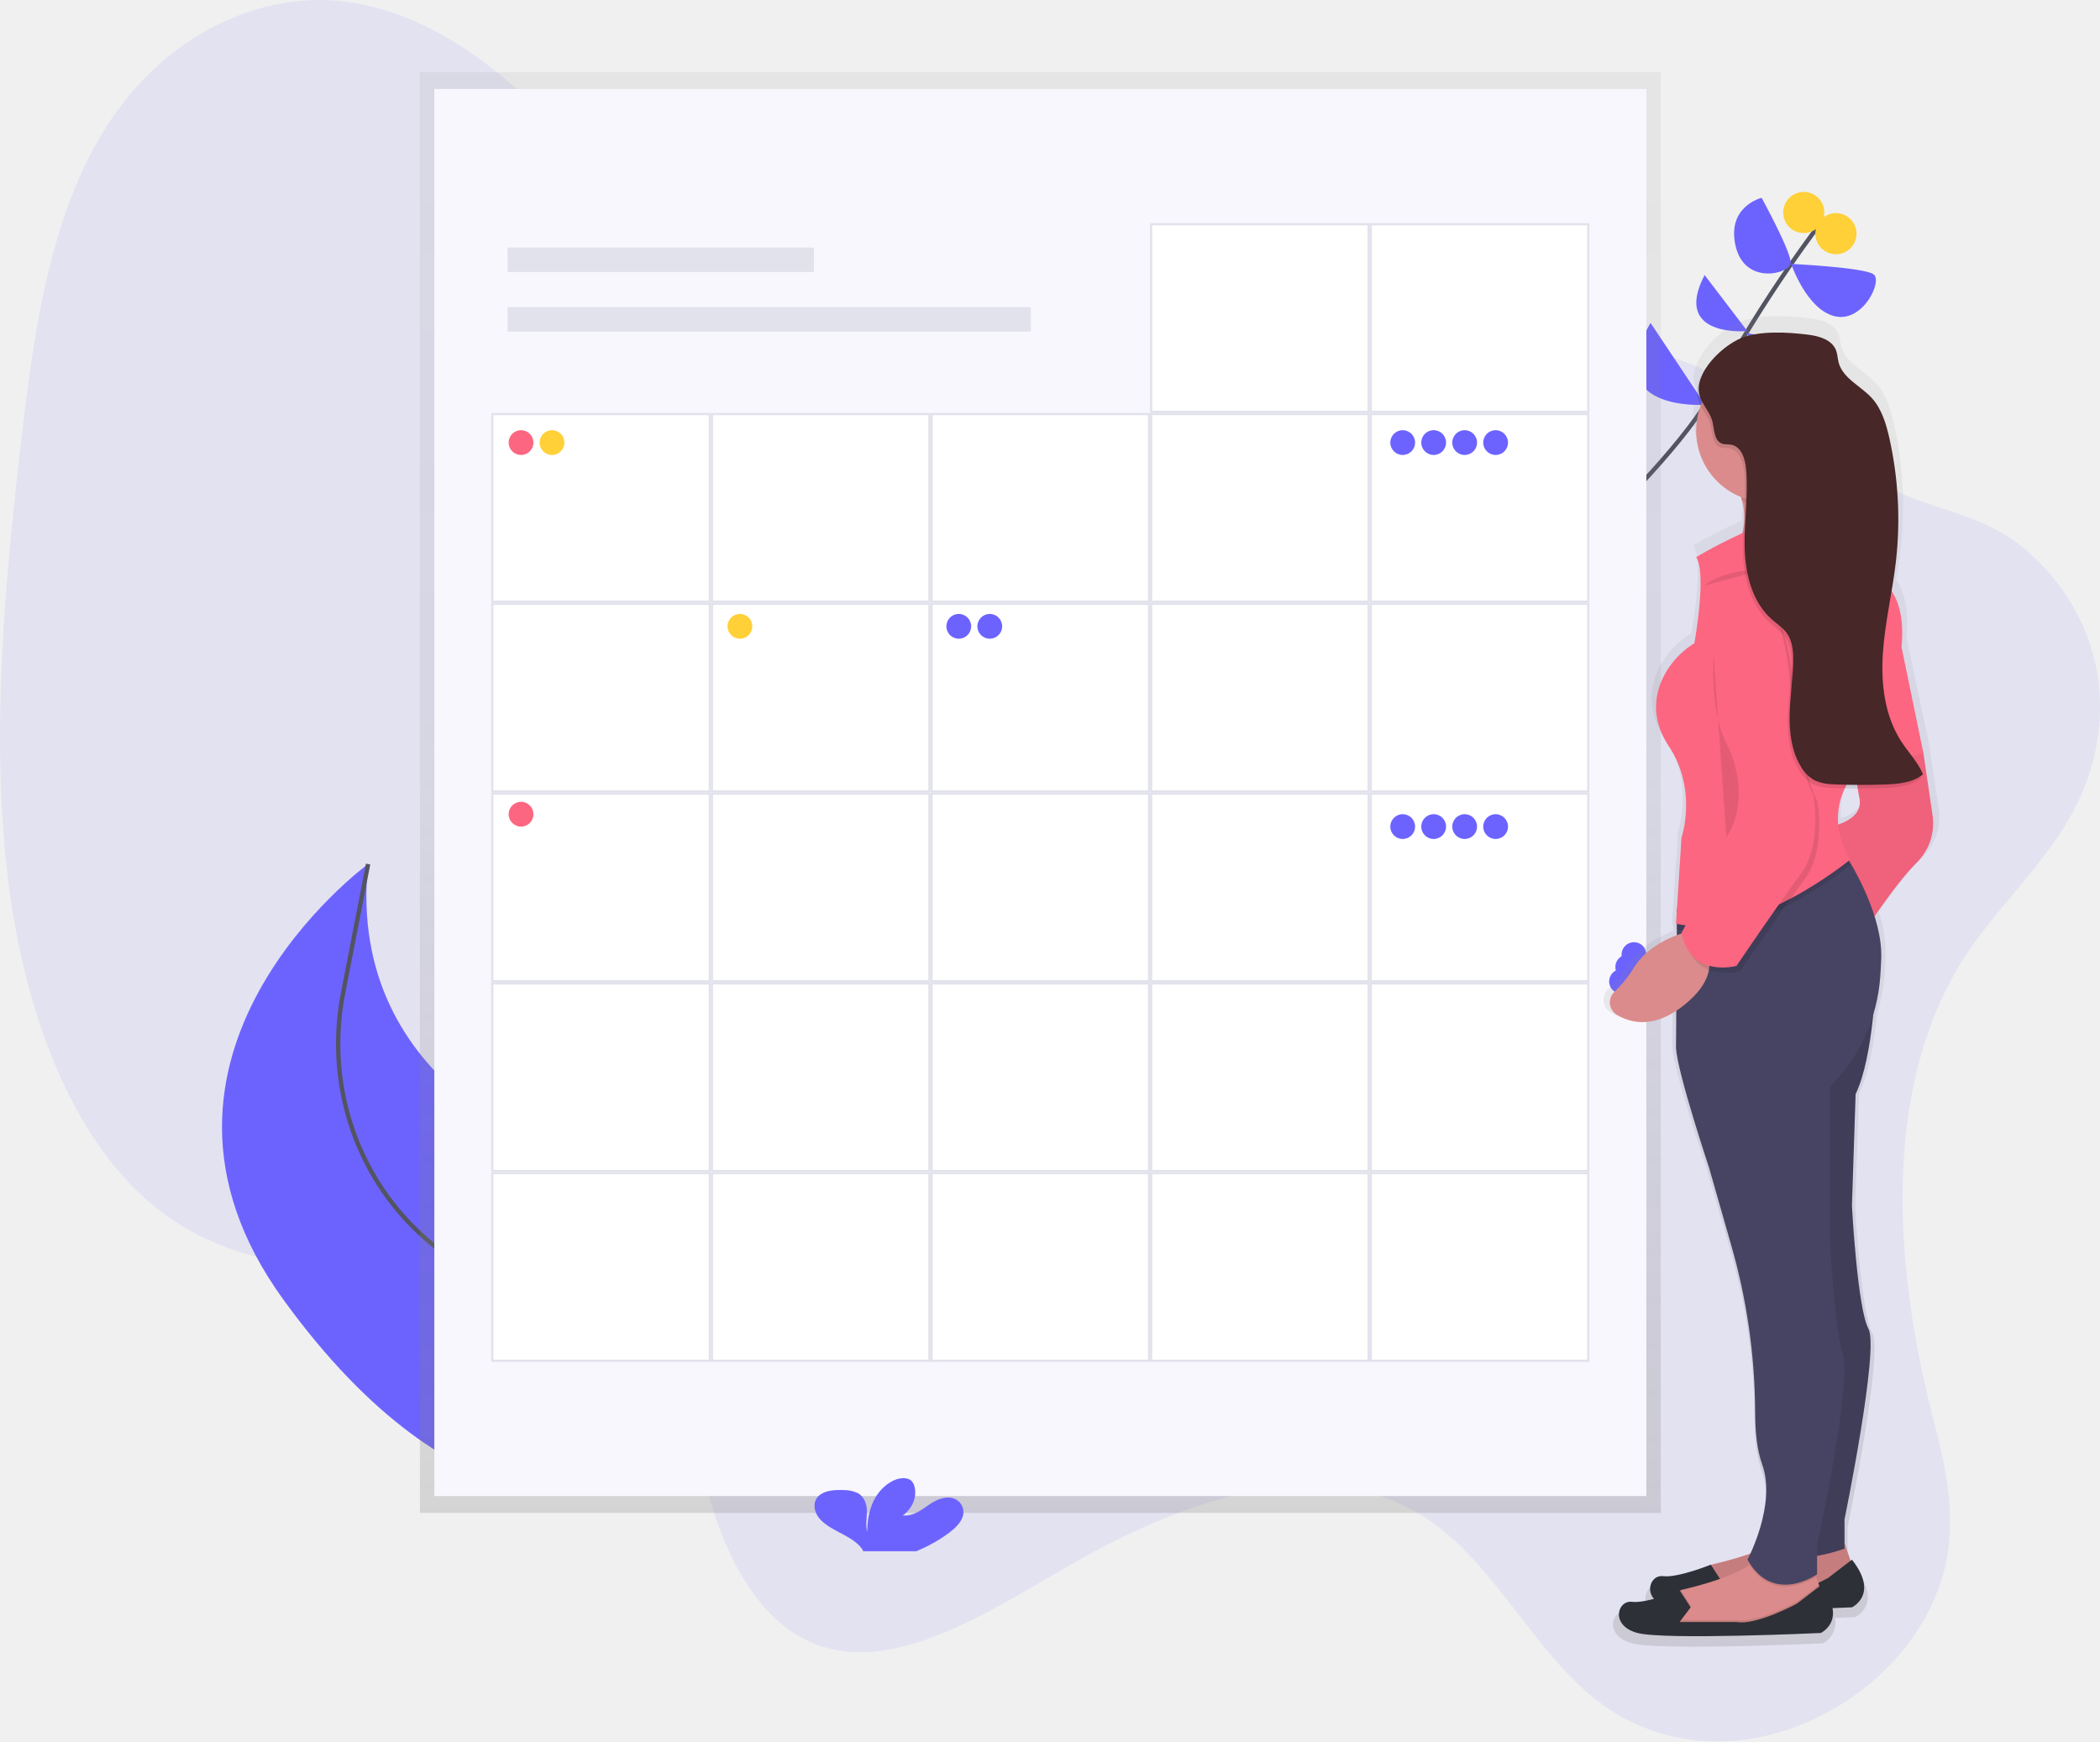
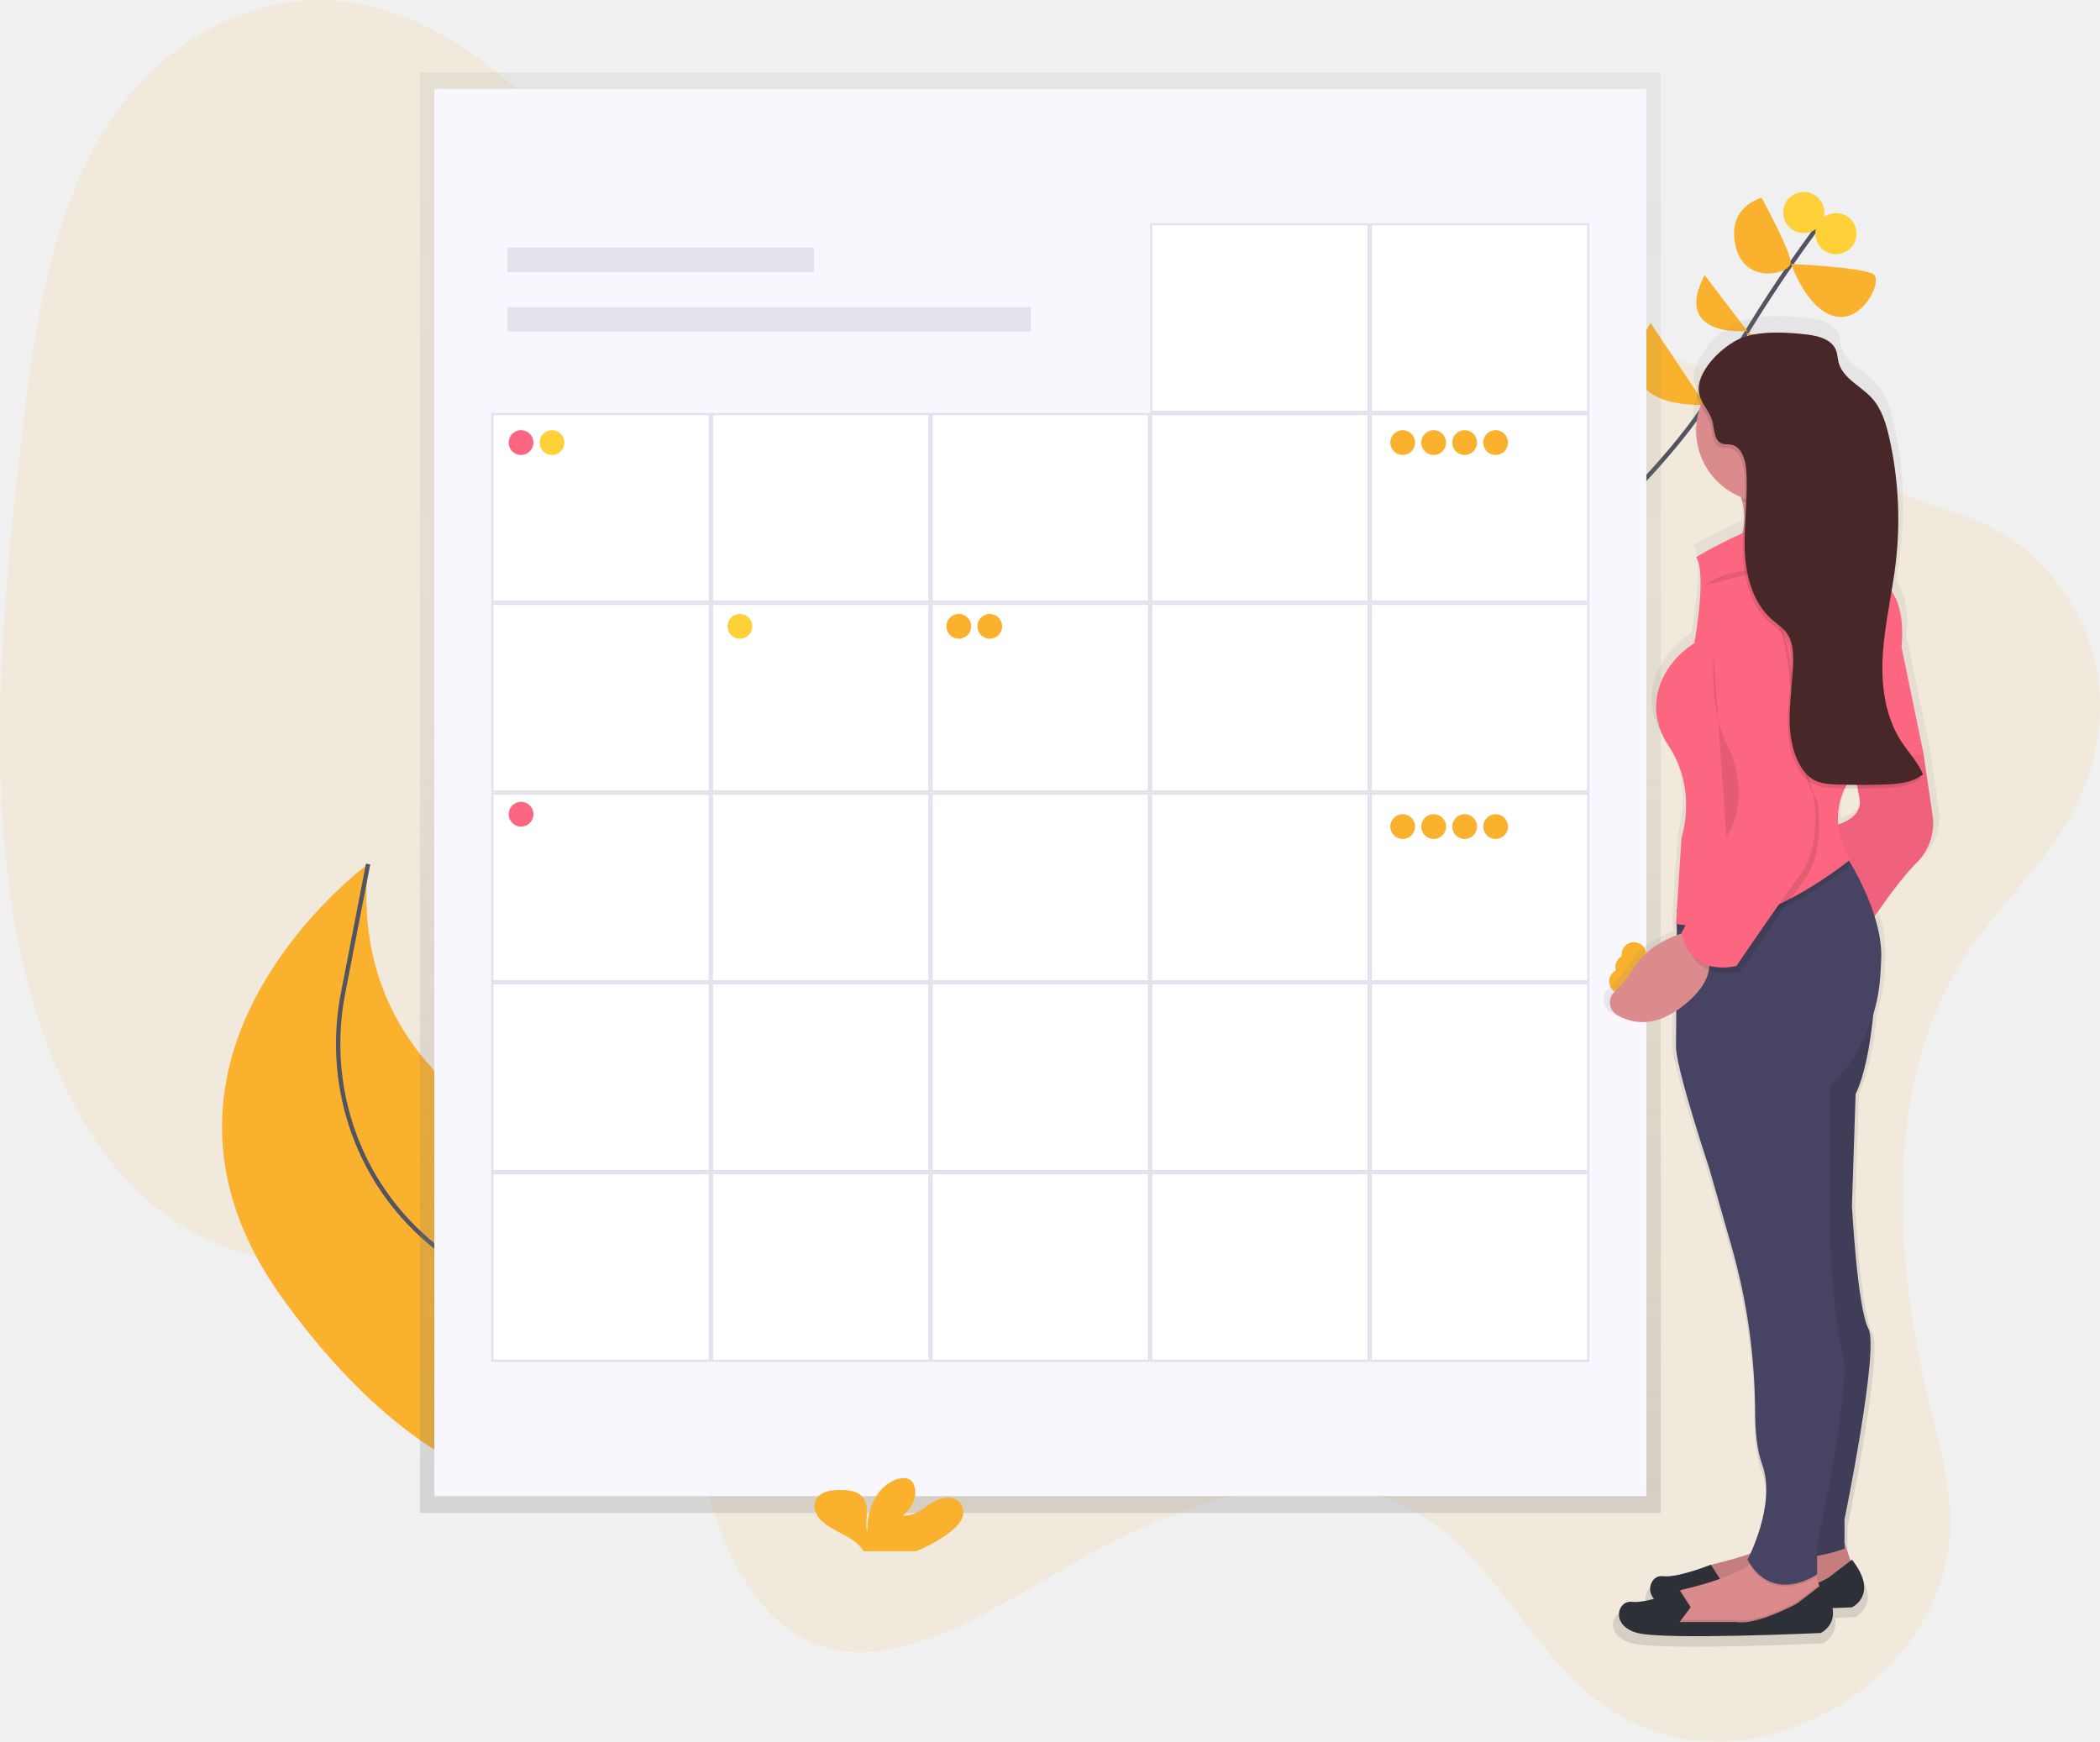
- <svg xmlns="http://www.w3.org/2000/svg" xmlns:xlink="http://www.w3.org/1999/xlink" id="53917d2c-59b7-443c-9dc6-ca37ebed1a74" data-name="Layer 1" width="965.64" height="800.81" viewBox="0 0 965.64 800.81">
+ <svg xmlns="http://www.w3.org/2000/svg" xmlns:xlink="http://www.w3.org/1999/xlink" data-name="Layer 1" width="965.64" height="800.81">
  <defs>
-     <linearGradient id="5075b4d4-ce6f-410a-b63e-15cf2dd063e7" x1="478.38" y1="695.72" x2="478.38" y2="33.2" gradientUnits="userSpaceOnUse">
-       <stop offset="0" stop-color="gray" stop-opacity="0.25" />
-       <stop offset="0.54" stop-color="gray" stop-opacity="0.12" />
-       <stop offset="1" stop-color="gray" stop-opacity="0.1" />
+     <linearGradient id="a" x1="478.38" y1="695.72" x2="478.38" y2="33.2" gradientUnits="userSpaceOnUse">
+       <stop offset="0" stop-color="gray" stop-opacity=".25" />
+       <stop offset=".54" stop-color="gray" stop-opacity=".12" />
+       <stop offset="1" stop-color="gray" stop-opacity=".1" />
    </linearGradient>
-     <linearGradient id="dee71953-6e04-4c93-a054-139b0acb5af5" x1="1834.21" y1="806.87" x2="1834.21" y2="194.98" gradientTransform="matrix(-1, 0, 0, 1, 2766, 0)" xlink:href="#5075b4d4-ce6f-410a-b63e-15cf2dd063e7" />
+     <linearGradient id="b" x1="1834.21" y1="806.87" x2="1834.21" y2="194.98" gradientTransform="matrix(-1 0 0 1 2766 0)" xlink:href="#a" />
  </defs>
-   <path d="M1019.06,492.09c-37.09,60-30.14,141.74-13.85,206.19,5.45,21.58,11.73,44.36,7.07,68.51-5.7,29.53-26.48,52.72-47.51,66-38.34,24.15-82.12,23.48-114-1.77-27.53-21.81-45.66-59.85-73.77-80.49-47-34.55-111.54-13.61-167.58,18.68C569.79,792,526.17,821,489.54,804.58c-25.77-11.53-41.84-44.06-49.34-79.46-3.62-17.09-5.81-35.76-14.11-48.78-4.94-7.74-11.73-12.92-18.77-17.17-64.25-38.74-151.18-6.35-213.14-50.22-41.85-29.62-65.64-90.8-73.46-156.22s-1.39-135.42,6.66-204.34c5.73-49,13.48-101.42,39.2-141.27,27.21-42.15,70.1-61,107.38-57s69.65,27.62,97.55,56.49c34.87,36.08,66.32,82.16,111.45,93.8,30.74,7.93,64.31-1.25,97-6.44,54.58-8.68,108.4-6.19,161.84-2.93,51.16,3.12,102.63,7,150.3,25,33.73,12.75,59.62,39.29,91.1,56.55,20.52,11.25,43.67,12.68,62.79,27.68,23.55,18.48,43.93,52.59,34.5,95.71C1071.5,437,1038.74,460.25,1019.06,492.09Z" transform="translate(-117.18 -49.59)" fill="#6c63ff" opacity="0.1" />
-   <path d="M781.67,356.47s101-84.63,123.46-127.3,51.05-79.44,51.05-79.44" transform="translate(-117.18 -49.59)" fill="none" stroke="#535461" stroke-miterlimit="10" stroke-width="2" />
-   <path d="M942.9,245.12l-43.69-9.85S909.52,281.35,942.9,245.12Z" transform="translate(-117.18 -49.59)" fill="#6c63ff" />
-   <path d="M876.14,198.08l25.14,37.65S852.13,239.28,876.14,198.08Z" transform="translate(-117.18 -49.59)" fill="#6c63ff" />
-   <path d="M960.09,209.73l-39.93-7S945.24,240.88,960.09,209.73Z" transform="translate(-117.18 -49.59)" fill="#6c63ff" />
-   <path d="M901,176.08l19.67,25.76S885.85,205.14,901,176.08Z" transform="translate(-117.18 -49.59)" fill="#6c63ff" />
-   <path d="M940.81,170.95s34,1.62,38,4.87-5.07,22.3-18,19.19S940.81,170.95,940.81,170.95Z" transform="translate(-117.18 -49.59)" fill="#6c63ff" />
-   <path d="M927.22,140.56s13.89,25.31,13.37,30.13-21.17,10.23-25.34-8S927.22,140.56,927.22,140.56Z" transform="translate(-117.18 -49.59)" fill="#6c63ff" />
-   <circle cx="963.75" cy="154.12" r="9.49" transform="matrix(0.3, -0.95, 0.95, 0.3, 408.68, 976.78)" fill="#ffd037" />
-   <circle cx="948.9" cy="144.43" r="9.49" transform="matrix(0.3, -0.95, 0.95, 0.3, 407.54, 955.85)" fill="#ffd037" />
-   <path d="M466.64,688.22S482.85,640,380.09,581.87c0,0-104.34-30.43-93.67-134.93,0,0-120.28,88.12-38.89,200.37s151.64,87.75,151.64,87.75Z" transform="translate(-117.18 -49.59)" fill="#6c63ff" />
-   <path d="M435.31,710s-50.14-54.19-98.2-75.14A95.71,95.71,0,0,1,311,617.47c-30.64-28-44-70.25-36.1-111l11.55-59.53" transform="translate(-117.18 -49.59)" fill="none" stroke="#535461" stroke-miterlimit="10" stroke-width="2" />
-   <rect x="193.07" y="33.2" width="570.61" height="662.53" fill="url(#5075b4d4-ce6f-410a-b63e-15cf2dd063e7)" />
-   <rect x="199.72" y="40.91" width="557.32" height="647.09" fill="#f7f7fd" />
-   <rect x="233.38" y="113.85" width="140.89" height="11.22" fill="#e2e2ec" />
-   <rect x="233.38" y="141.28" width="240.63" height="11.22" fill="#e2e2ec" />
-   <rect x="630.36" y="103.13" width="99.99" height="86.28" fill="#fff" />
-   <path d="M847,153.22V238.5H748V153.22h99m1-1H747V239.5H848V152.22Z" transform="translate(-117.18 -49.59)" fill="#e2e2ec" />
-   <rect x="529.37" y="103.13" width="99.99" height="86.28" fill="#fff" />
-   <path d="M746,153.22V238.5h-99V153.22h99m1-1h-101V239.5H747V152.22Z" transform="translate(-117.18 -49.59)" fill="#e2e2ec" />
-   <rect x="630.36" y="190.41" width="99.99" height="86.28" fill="#fff" />
-   <path d="M847,240.5v85.28H748V240.5h99m1-1H747v87.28H848V239.5Z" transform="translate(-117.18 -49.59)" fill="#e2e2ec" />
-   <rect x="529.37" y="190.41" width="99.99" height="86.28" fill="#fff" />
-   <path d="M746,240.5v85.28h-99V240.5h99m1-1h-101v87.28H747V239.5Z" transform="translate(-117.18 -49.59)" fill="#e2e2ec" />
-   <rect x="428.38" y="190.41" width="99.99" height="86.28" fill="#fff" />
-   <path d="M645.05,240.5v85.28h-99V240.5h99m1-1h-101v87.28h101V239.5Z" transform="translate(-117.18 -49.59)" fill="#e2e2ec" />
-   <rect x="327.39" y="190.41" width="99.99" height="86.28" fill="#fff" />
-   <path d="M544.06,240.5v85.28h-99V240.5h99m1-1h-101v87.28h101V239.5Z" transform="translate(-117.18 -49.59)" fill="#e2e2ec" />
-   <rect x="226.4" y="190.41" width="99.99" height="86.28" fill="#fff" />
-   <path d="M443.07,240.5v85.28h-99V240.5h99m1-1h-101v87.28h101V239.5Z" transform="translate(-117.18 -49.59)" fill="#e2e2ec" />
-   <rect x="630.36" y="277.68" width="99.99" height="86.28" fill="#fff" />
-   <path d="M847,327.78v85.28H748V327.78h99m1-1H747v87.28H848V326.78Z" transform="translate(-117.18 -49.59)" fill="#e2e2ec" />
-   <rect x="529.37" y="277.68" width="99.99" height="86.28" fill="#fff" />
-   <path d="M746,327.78v85.28h-99V327.78h99m1-1h-101v87.28H747V326.78Z" transform="translate(-117.18 -49.59)" fill="#e2e2ec" />
-   <rect x="428.38" y="277.68" width="99.99" height="86.28" fill="#fff" />
-   <path d="M645.05,327.78v85.28h-99V327.78h99m1-1h-101v87.28h101V326.78Z" transform="translate(-117.18 -49.59)" fill="#e2e2ec" />
-   <rect x="327.39" y="277.68" width="99.99" height="86.28" fill="#fff" />
-   <path d="M544.06,327.78v85.28h-99V327.78h99m1-1h-101v87.28h101V326.78Z" transform="translate(-117.18 -49.59)" fill="#e2e2ec" />
-   <rect x="226.4" y="277.68" width="99.99" height="86.28" fill="#fff" />
-   <path d="M443.07,327.78v85.28h-99V327.78h99m1-1h-101v87.28h101V326.78Z" transform="translate(-117.18 -49.59)" fill="#e2e2ec" />
-   <rect x="630.36" y="364.96" width="99.99" height="86.28" fill="#fff" />
-   <path d="M847,415.05v85.28H748V415.05h99m1-1H747v87.28H848V414.05Z" transform="translate(-117.18 -49.59)" fill="#e2e2ec" />
-   <rect x="529.37" y="364.96" width="99.99" height="86.28" fill="#fff" />
-   <path d="M746,415.05v85.28h-99V415.05h99m1-1h-101v87.28H747V414.05Z" transform="translate(-117.18 -49.59)" fill="#e2e2ec" />
-   <rect x="428.38" y="364.96" width="99.99" height="86.28" fill="#fff" />
-   <path d="M645.05,415.05v85.28h-99V415.05h99m1-1h-101v87.28h101V414.05Z" transform="translate(-117.18 -49.59)" fill="#e2e2ec" />
-   <rect x="327.39" y="364.96" width="99.99" height="86.28" fill="#fff" />
-   <path d="M544.06,415.05v85.28h-99V415.05h99m1-1h-101v87.28h101V414.05Z" transform="translate(-117.18 -49.59)" fill="#e2e2ec" />
-   <rect x="226.4" y="364.96" width="99.99" height="86.28" fill="#fff" />
-   <path d="M443.07,415.05v85.28h-99V415.05h99m1-1h-101v87.28h101V414.05Z" transform="translate(-117.18 -49.59)" fill="#e2e2ec" />
-   <rect x="630.36" y="452.23" width="99.99" height="86.28" fill="#fff" />
-   <path d="M847,502.33V587.6H748V502.33h99m1-1H747V588.6H848V501.33Z" transform="translate(-117.18 -49.59)" fill="#e2e2ec" />
-   <rect x="529.37" y="452.23" width="99.99" height="86.28" fill="#fff" />
-   <path d="M746,502.33V587.6h-99V502.33h99m1-1h-101V588.6H747V501.33Z" transform="translate(-117.18 -49.59)" fill="#e2e2ec" />
-   <rect x="428.38" y="452.23" width="99.99" height="86.28" fill="#fff" />
-   <path d="M645.05,502.33V587.6h-99V502.33h99m1-1h-101V588.6h101V501.33Z" transform="translate(-117.18 -49.59)" fill="#e2e2ec" />
-   <rect x="327.39" y="452.23" width="99.99" height="86.28" fill="#fff" />
-   <path d="M544.06,502.33V587.6h-99V502.33h99m1-1h-101V588.6h101V501.33Z" transform="translate(-117.18 -49.59)" fill="#e2e2ec" />
-   <rect x="226.4" y="452.23" width="99.99" height="86.28" fill="#fff" />
-   <path d="M443.07,502.33V587.6h-99V502.33h99m1-1h-101V588.6h101V501.33Z" transform="translate(-117.18 -49.59)" fill="#e2e2ec" />
-   <rect x="630.36" y="539.51" width="99.99" height="86.28" fill="#fff" />
-   <path d="M847,589.6v85.28H748V589.6h99m1-1H747v87.28H848V588.6Z" transform="translate(-117.18 -49.59)" fill="#e2e2ec" />
-   <rect x="529.37" y="539.51" width="99.99" height="86.28" fill="#fff" />
-   <path d="M746,589.6v85.28h-99V589.6h99m1-1h-101v87.28H747V588.6Z" transform="translate(-117.18 -49.59)" fill="#e2e2ec" />
-   <rect x="428.38" y="539.51" width="99.99" height="86.28" fill="#fff" />
-   <path d="M645.05,589.6v85.28h-99V589.6h99m1-1h-101v87.28h101V588.6Z" transform="translate(-117.18 -49.59)" fill="#e2e2ec" />
-   <rect x="327.39" y="539.51" width="99.99" height="86.28" fill="#fff" />
-   <path d="M544.06,589.6v85.28h-99V589.6h99m1-1h-101v87.28h101V588.6Z" transform="translate(-117.18 -49.59)" fill="#e2e2ec" />
-   <rect x="226.4" y="539.51" width="99.99" height="86.28" fill="#fff" />
-   <path d="M443.07,589.6v85.28h-99V589.6h99m1-1h-101v87.28h101V588.6Z" transform="translate(-117.18 -49.59)" fill="#e2e2ec" />
-   <path d="M553.6,754.48c2.86-2.17,5.55-4.73,6.38-7.85a6.64,6.64,0,0,0-4.46-8c-4.09-1.28-8.46,1-11.78,3.37s-7.11,5-11.45,4.51c4.49-3.25,6.63-8.52,5.39-13.31a5.16,5.16,0,0,0-1.5-2.7c-2.27-2-6.39-1.13-9.11.43-8.65,5-11.06,14.55-11.11,23.18-.87-3.11-.14-6.35-.16-9.55s-1.09-6.73-4.39-8.45a15.71,15.71,0,0,0-6.7-1.29c-3.89-.12-8.22.2-10.87,2.52-3.3,2.88-2.44,7.72.43,10.89s7.24,5.16,11.25,7.35c3.06,1.67,6.16,3.62,8,6.26a5.68,5.68,0,0,1,.6,1.12h24.37A70.07,70.07,0,0,0,553.6,754.48Z" transform="translate(-117.18 -49.59)" fill="#6c63ff" />
+   <path d="M901.88 442.5c-37.09 60-30.14 141.74-13.85 206.19 5.45 21.58 11.73 44.36 7.07 68.51-5.7 29.53-26.48 52.72-47.51 66-38.34 24.15-82.12 23.48-114-1.77-27.53-21.81-45.66-59.85-73.77-80.49-47-34.55-111.54-13.61-167.58 18.68-39.63 22.79-83.25 51.79-119.88 35.37-25.77-11.53-41.84-44.06-49.34-79.46-3.62-17.09-5.81-35.76-14.11-48.78-4.94-7.74-11.73-12.92-18.77-17.17-64.25-38.74-151.18-6.35-213.14-50.22-41.85-29.62-65.64-90.8-73.46-156.22S2.15 267.72 10.2 198.8c5.73-49 13.48-101.42 39.2-141.27 27.21-42.15 70.1-61 107.38-57s69.65 27.62 97.55 56.49c34.87 36.08 66.32 82.16 111.45 93.8 30.74 7.93 64.31-1.25 97-6.44 54.58-8.68 108.4-6.19 161.84-2.93 51.16 3.12 102.63 7 150.3 25 33.73 12.75 59.62 39.29 91.1 56.55 20.52 11.25 43.67 12.68 62.79 27.68 23.55 18.48 43.93 52.59 34.5 95.71-8.99 41.02-41.75 64.27-61.43 96.11z" fill="#fab12d" opacity=".1" />
+   <path d="M664.49 306.88s101-84.63 123.46-127.3S839 100.14 839 100.14" fill="none" stroke="#535461" stroke-miterlimit="10" stroke-width="2" />
+   <path d="M825.72 195.53l-43.69-9.85s10.31 46.08 43.69 9.85z" fill="#fab12d" />
+   <path d="M758.96 148.49l25.14 37.65s-49.15 3.55-25.14-37.65zM842.91 160.14l-39.93-7s25.08 38.15 39.93 7zM783.82 126.49l19.67 25.76s-34.82 3.3-19.67-25.76zM823.63 121.36s34 1.62 38 4.87-5.07 22.3-18 19.19-20-24.06-20-24.06zM810.04 90.97s13.89 25.31 13.37 30.13-21.17 10.23-25.34-8 11.97-22.13 11.97-22.13z" fill="#fab12d" />
+   <circle cx="963.75" cy="154.12" r="9.49" transform="matrix(.3 -.95 .95 .3 408.68 976.78)" fill="#ffd037" />
+   <circle cx="948.9" cy="144.43" r="9.49" transform="matrix(.3 -.95 .95 .3 407.54 955.85)" fill="#ffd037" />
+   <path d="M349.46 638.63s16.21-48.22-86.55-106.35c0 0-104.34-30.43-93.67-134.93 0 0-120.28 88.12-38.89 200.37s151.64 87.75 151.64 87.75z" fill="#fab12d" />
+   <path d="M318.13 660.41s-50.14-54.19-98.2-75.14a95.71 95.71 0 01-26.11-17.39c-30.64-28-44-70.25-36.1-111l11.55-59.53" fill="none" stroke="#535461" stroke-miterlimit="10" stroke-width="2" />
+   <path fill="url(#a)" d="M193.07 33.2h570.61v662.53H193.07z" />
+   <path fill="#f7f7fd" d="M199.72 40.91h557.32V688H199.72z" />
+   <path fill="#e2e2ec" d="M233.38 113.85h140.89v11.22H233.38zM233.38 141.28h240.63v11.22H233.38z" />
+   <path fill="#fff" d="M630.36 103.13h99.99v86.28h-99.99z" />
+   <path d="M729.82 103.63v85.28h-99v-85.28h99m1-1h-101v87.28h101v-87.28z" fill="#e2e2ec" />
+   <path fill="#fff" d="M529.37 103.13h99.99v86.28h-99.99z" />
+   <path d="M628.82 103.63v85.28h-99v-85.28h99m1-1h-101v87.28h101v-87.28z" fill="#e2e2ec" />
+   <path fill="#fff" d="M630.36 190.41h99.99v86.28h-99.99z" />
+   <path d="M729.82 190.91v85.28h-99v-85.28h99m1-1h-101v87.28h101v-87.28z" fill="#e2e2ec" />
+   <path fill="#fff" d="M529.37 190.41h99.99v86.28h-99.99z" />
+   <path d="M628.82 190.91v85.28h-99v-85.28h99m1-1h-101v87.28h101v-87.28z" fill="#e2e2ec" />
+   <path fill="#fff" d="M428.38 190.41h99.99v86.28h-99.99z" />
+   <path d="M527.87 190.91v85.28h-99v-85.28h99m1-1h-101v87.28h101v-87.28z" fill="#e2e2ec" />
+   <path fill="#fff" d="M327.39 190.41h99.99v86.28h-99.99z" />
+   <path d="M426.88 190.91v85.28h-99v-85.28h99m1-1h-101v87.28h101v-87.28z" fill="#e2e2ec" />
+   <path fill="#fff" d="M226.4 190.41h99.99v86.28H226.4z" />
+   <path d="M325.89 190.91v85.28h-99v-85.28h99m1-1h-101v87.28h101v-87.28z" fill="#e2e2ec" />
+   <path fill="#fff" d="M630.36 277.68h99.99v86.28h-99.99z" />
+   <path d="M729.82 278.19v85.28h-99v-85.28h99m1-1h-101v87.28h101v-87.28z" fill="#e2e2ec" />
+   <path fill="#fff" d="M529.37 277.68h99.99v86.28h-99.99z" />
+   <path d="M628.82 278.19v85.28h-99v-85.28h99m1-1h-101v87.28h101v-87.28z" fill="#e2e2ec" />
+   <path fill="#fff" d="M428.38 277.68h99.99v86.28h-99.99z" />
+   <path d="M527.87 278.19v85.28h-99v-85.28h99m1-1h-101v87.28h101v-87.28z" fill="#e2e2ec" />
+   <path fill="#fff" d="M327.39 277.68h99.99v86.28h-99.99z" />
+   <path d="M426.88 278.19v85.28h-99v-85.28h99m1-1h-101v87.28h101v-87.28z" fill="#e2e2ec" />
+   <path fill="#fff" d="M226.4 277.68h99.99v86.28H226.4z" />
+   <path d="M325.89 278.19v85.28h-99v-85.28h99m1-1h-101v87.28h101v-87.28z" fill="#e2e2ec" />
+   <path fill="#fff" d="M630.36 364.96h99.99v86.28h-99.99z" />
+   <path d="M729.82 365.46v85.28h-99v-85.28h99m1-1h-101v87.28h101v-87.28z" fill="#e2e2ec" />
+   <path fill="#fff" d="M529.37 364.96h99.99v86.28h-99.99z" />
+   <path d="M628.82 365.46v85.28h-99v-85.28h99m1-1h-101v87.28h101v-87.28z" fill="#e2e2ec" />
+   <path fill="#fff" d="M428.38 364.96h99.99v86.28h-99.99z" />
+   <path d="M527.87 365.46v85.28h-99v-85.28h99m1-1h-101v87.28h101v-87.28z" fill="#e2e2ec" />
+   <path fill="#fff" d="M327.39 364.96h99.99v86.28h-99.99z" />
+   <path d="M426.88 365.46v85.28h-99v-85.28h99m1-1h-101v87.28h101v-87.28z" fill="#e2e2ec" />
+   <path fill="#fff" d="M226.4 364.96h99.99v86.28H226.4z" />
+   <path d="M325.89 365.46v85.28h-99v-85.28h99m1-1h-101v87.28h101v-87.28z" fill="#e2e2ec" />
+   <path fill="#fff" d="M630.36 452.23h99.99v86.28h-99.99z" />
+   <path d="M729.82 452.74v85.27h-99v-85.27h99m1-1h-101v87.27h101v-87.27z" fill="#e2e2ec" />
+   <path fill="#fff" d="M529.37 452.23h99.99v86.28h-99.99z" />
+   <path d="M628.82 452.74v85.27h-99v-85.27h99m1-1h-101v87.27h101v-87.27z" fill="#e2e2ec" />
+   <path fill="#fff" d="M428.38 452.23h99.99v86.28h-99.99z" />
+   <path d="M527.87 452.74v85.27h-99v-85.27h99m1-1h-101v87.27h101v-87.27z" fill="#e2e2ec" />
+   <path fill="#fff" d="M327.39 452.23h99.99v86.28h-99.99z" />
+   <path d="M426.88 452.74v85.27h-99v-85.27h99m1-1h-101v87.27h101v-87.27z" fill="#e2e2ec" />
+   <path fill="#fff" d="M226.4 452.23h99.99v86.28H226.4z" />
+   <path d="M325.89 452.74v85.27h-99v-85.27h99m1-1h-101v87.27h101v-87.27z" fill="#e2e2ec" />
+   <path fill="#fff" d="M630.36 539.51h99.99v86.28h-99.99z" />
+   <path d="M729.82 540.01v85.28h-99v-85.28h99m1-1h-101v87.28h101v-87.28z" fill="#e2e2ec" />
+   <path fill="#fff" d="M529.37 539.51h99.99v86.28h-99.99z" />
+   <path d="M628.82 540.01v85.28h-99v-85.28h99m1-1h-101v87.28h101v-87.28z" fill="#e2e2ec" />
+   <path fill="#fff" d="M428.38 539.51h99.99v86.28h-99.99z" />
+   <path d="M527.87 540.01v85.28h-99v-85.28h99m1-1h-101v87.28h101v-87.28z" fill="#e2e2ec" />
+   <path fill="#fff" d="M327.39 539.51h99.99v86.28h-99.99z" />
+   <path d="M426.88 540.01v85.28h-99v-85.28h99m1-1h-101v87.28h101v-87.28z" fill="#e2e2ec" />
+   <path fill="#fff" d="M226.4 539.51h99.99v86.28H226.4z" />
+   <path d="M325.89 540.01v85.28h-99v-85.28h99m1-1h-101v87.28h101v-87.28z" fill="#e2e2ec" />
+   <path d="M436.42 704.89c2.86-2.17 5.55-4.73 6.38-7.85a6.64 6.64 0 00-4.46-8c-4.09-1.28-8.46 1-11.78 3.37s-7.11 5-11.45 4.51c4.49-3.25 6.63-8.52 5.39-13.31a5.16 5.16 0 00-1.5-2.7c-2.27-2-6.39-1.13-9.11.43-8.65 5-11.06 14.55-11.11 23.18-.87-3.11-.14-6.35-.16-9.55s-1.09-6.73-4.39-8.45a15.71 15.71 0 00-6.7-1.29c-3.89-.12-8.22.2-10.87 2.52-3.3 2.88-2.44 7.72.43 10.89s7.24 5.16 11.25 7.35c3.06 1.67 6.16 3.62 8 6.26a5.68 5.68 0 01.6 1.12h24.37a70.07 70.07 0 0015.11-8.48z" fill="#fab12d" />
  <circle cx="239.59" cy="203.53" r="5.7" fill="#fc6681" />
  <circle cx="253.83" cy="203.53" r="5.7" fill="#ffd037" />
-   <circle cx="440.87" cy="288.03" r="5.7" fill="#6c63ff" />
-   <circle cx="455.12" cy="288.03" r="5.7" fill="#6c63ff" />
-   <circle cx="745.64" cy="451.33" r="5.7" fill="#6c63ff" />
-   <circle cx="748.49" cy="444.69" r="5.7" fill="#6c63ff" />
-   <circle cx="751.34" cy="438.99" r="5.7" fill="#6c63ff" />
-   <circle cx="645" cy="203.53" r="5.7" fill="#6c63ff" />
-   <circle cx="659.24" cy="203.53" r="5.7" fill="#6c63ff" />
-   <circle cx="673.49" cy="203.53" r="5.7" fill="#6c63ff" />
-   <circle cx="687.73" cy="203.53" r="5.7" fill="#6c63ff" />
-   <circle cx="645" cy="380.12" r="5.7" fill="#6c63ff" />
-   <circle cx="659.24" cy="380.12" r="5.7" fill="#6c63ff" />
-   <circle cx="673.49" cy="380.12" r="5.7" fill="#6c63ff" />
-   <circle cx="687.73" cy="380.12" r="5.7" fill="#6c63ff" />
+   <circle cx="440.87" cy="288.03" r="5.7" fill="#fab12d" />
+   <circle cx="455.12" cy="288.03" r="5.7" fill="#fab12d" />
+   <circle cx="745.64" cy="451.33" r="5.7" fill="#fab12d" />
+   <circle cx="748.49" cy="444.69" r="5.7" fill="#fab12d" />
+   <circle cx="751.34" cy="438.99" r="5.7" fill="#fab12d" />
+   <circle cx="645" cy="203.53" r="5.7" fill="#fab12d" />
+   <circle cx="659.24" cy="203.53" r="5.7" fill="#fab12d" />
+   <circle cx="673.49" cy="203.53" r="5.7" fill="#fab12d" />
+   <circle cx="687.73" cy="203.53" r="5.7" fill="#fab12d" />
+   <circle cx="645" cy="380.12" r="5.7" fill="#fab12d" />
+   <circle cx="659.24" cy="380.12" r="5.7" fill="#fab12d" />
+   <circle cx="673.49" cy="380.12" r="5.7" fill="#fab12d" />
+   <circle cx="687.73" cy="380.12" r="5.7" fill="#fab12d" />
  <circle cx="340.23" cy="288.03" r="5.7" fill="#ffd037" />
  <circle cx="239.59" cy="374.43" r="5.7" fill="#fc6681" />
-   <path d="M857.9,515.22c6.25,3.69,16,6.09,28.35-1.84l-.12,17.56c.88,12,15.77,55.91,15.77,55.91l10.5,36.1a282.47,282.47,0,0,1,11.54,78.53c0,8.81.82,17.89,3.35,24.72,5.59,15.11-2.2,34.58-5.58,41.83a175.68,175.68,0,0,1-17.33,4.88,11.84,11.84,0,0,0-1.55.47l-.07-.1S887,779.53,880,778.67c-5.22-.64-8.49,5.87-4.4,10.66-3.86,1-7.82,1.71-10.49,1.38-7-.86-10.51,11.18,2.63,14.62s87.59,0,87.59,0a10.56,10.56,0,0,0,5.6-11.66c5.72-.22,9.29-.39,9.29-.39s13.14-6,0-22.37l-.7.53-2.81-8.27V752s16.64-80,11.39-89.46-7.88-57.63-7.88-57.63L972,552.44c4.75-9.8,7.18-25.16,8.41-37.17a78.87,78.87,0,0,0,3.36-17.63c.21-2.82.38-5.78.49-8.85A59.33,59.33,0,0,0,981,469c5-7.2,13.13-18.33,19.84-24.91,10.51-10.32,7.88-22.37,7.88-22.37l-4.38-29.25-10.51-49.89c1.32-13.84-1.57-21.81-4.76-26.31.76-4.47,1.47-8.94,2-13.43A171.87,171.87,0,0,0,988,244.36c-1.52-6.69-3.59-13.55-8.28-18.62-5.31-5.74-13.93-9.24-15.91-16.76-.49-1.87-.51-3.86-1.22-5.66-1.92-4.92-8-6.71-13.32-7.35-9.48-1.15-23.19-2-32.3,1.7-6.36,2.6-15.12,9.76-18.6,17.44-2,3.53-2.93,7.24-2.08,10.73a14.71,14.71,0,0,0,1.51,3.67A33,33,0,0,0,895.76,241a33.56,33.56,0,0,0,21.42,31.13c.21.66.4,1.31.56,1.95a33.42,33.42,0,0,1,.86,4.69c-.17,3-.36,6.09-.5,9.14q-.15.63-.32,1.24a225.38,225.38,0,0,0-22,11.22c5.26,7.74-.88,40.43-.88,40.43-13.14,7.74-26.28,27.53-12.26,48.17s6.13,43,6.13,43l-2.19,33.63h0v.06l-.44,6.73.17,0-.17,2.55.38.07,0,2.74c-6.15,2.26-15.14,6.82-20.5,15.25a53.81,53.81,0,0,1-9.17,11.25A6.76,6.76,0,0,0,857.9,515.22Zm105.76-89.36a32,32,0,0,1,3.11-16.92q3.09.06,6.19.07c.21,1.45.46,2.83.76,4.09C975.5,420.68,968.39,424.31,963.65,425.85Z" transform="translate(-117.18 -49.59)" fill="url(#dee71953-6e04-4c93-a054-139b0acb5af5)" />
-   <path d="M965.39,759.25l3.37,10.11-11,11-36.24,8.43-26.13-2.53,1.69-9.27h0a11.18,11.18,0,0,1,8.3-8.17c10.74-2.52,31.22-8.28,35.52-16.27Z" transform="translate(-117.18 -49.59)" fill="#db8b8b" />
-   <path d="M965.39,759.25l3.37,10.11-11,11-36.24,8.43-26.13-2.53,1.69-9.27h0a11.18,11.18,0,0,1,8.3-8.17c10.74-2.52,31.22-8.28,35.52-16.27Z" transform="translate(-117.18 -49.59)" opacity="0.1" />
-   <path d="M903.86,783.69l5.06-6.74-5.06-7.81s-15.17,6.12-21.91,5.28-10.11,11,2.53,14.33,84.28,0,84.28,0,12.64-5.9,0-21.91l-11,8.43s-18.54,10.11-27.81,8.43Z" transform="translate(-117.18 -49.59)" fill="#2e3037" />
-   <path d="M881.1,798l26.13,2.53,36.24-8.43,11-11-.89-2.68-1.26-3.76L951.06,771l-24.44-6.74a15.14,15.14,0,0,1-5,5c-7.94,5.43-22.2,9.35-30.57,11.31a8.77,8.77,0,0,0-1,.31,11.14,11.14,0,0,0-7.26,7.86Z" transform="translate(-117.18 -49.59)" fill="#db8b8b" />
-   <path d="M881.1,798l26.13,2.53,36.24-8.43,11-11-.89-2.68-10.06,7.74s-18.54,10.11-27.81,8.43H889.53l5.06-6.74-4.54-7a11.14,11.14,0,0,0-7.26,7.86Z" transform="translate(-117.18 -49.59)" opacity="0.1" />
-   <path d="M889.53,795.49l5.06-6.74-5.06-7.81s-15.17,6.12-21.91,5.28-10.11,11,2.53,14.33,84.28,0,84.28,0,12.64-5.9,0-21.91l-11,8.43s-18.54,10.11-27.81,8.43Z" transform="translate(-117.18 -49.59)" fill="#2e3037" />
-   <path d="M910.6,306.66s40.46,4.21,34.56-12.64a30.34,30.34,0,0,1-1.25-14.88A41.25,41.25,0,0,1,951.06,262l-37.93,5.9a47.5,47.5,0,0,1,5.14,12.18C922.79,297.95,910.6,306.66,910.6,306.66Z" transform="translate(-117.18 -49.59)" fill="#db8b8b" />
-   <path d="M979.71,498.82s-.84,36.24-9.27,53.94l-1.69,51.41s2.53,47.2,7.59,56.47-11,87.65-11,87.65v13.49s-27,10.11-34.56-1.69l7.59-100.3L935,520.73Z" transform="translate(-117.18 -49.59)" fill="#474463" />
-   <path d="M979.71,498.82s-.84,36.24-9.27,53.94l-1.69,51.41s2.53,47.2,7.59,56.47-11,87.65-11,87.65v13.49s-27,10.11-34.56-1.69l7.59-100.3L935,520.73Z" transform="translate(-117.18 -49.59)" opacity="0.1" />
-   <path d="M996.57,382.51l5.06,13.49,4.21,28.66a25.35,25.35,0,0,1-7.59,21.91c-10.11,10.11-23.6,31.18-23.6,31.18l-16-48s16-2.53,13.49-13.49S970.44,385,970.44,385Z" transform="translate(-117.18 -49.59)" fill="#fc6681" />
-   <path d="M996.57,382.51l5.06,13.49,4.21,28.66a25.35,25.35,0,0,1-7.59,21.91c-10.11,10.11-23.6,31.18-23.6,31.18l-16-48s16-2.53,13.49-13.49S970.44,385,970.44,385Z" transform="translate(-117.18 -49.59)" opacity="0.05" />
-   <path d="M921.66,769.27c10.81,17,27.64,7.37,30.62,5.45L951.06,771l-24.44-6.74A15.14,15.14,0,0,1,921.66,769.27Z" transform="translate(-117.18 -49.59)" opacity="0.1" />
-   <path d="M887.85,531.69c.84,11.8,15.17,54.78,15.17,54.78l10.11,35.37a281.44,281.44,0,0,1,11.11,76.94c0,8.63.79,17.53,3.23,24.22,6.74,18.54-6.74,43.83-6.74,43.83,11.8,21.07,32,6.74,32,6.74V760.09s16-73.33,11.8-87.65-5.9-53.1-5.9-53.1v-70a79.38,79.38,0,0,0,23.13-50.32c.2-2.76.36-5.66.47-8.67.68-19-12.32-41.31-17.4-49.25-1.22-1.92-2-3-2-3l-74.42,29.52-.17.07,0,2.88,0,6.37Z" transform="translate(-117.18 -49.59)" fill="#474463" />
-   <path d="M913.13,267.89a47.5,47.5,0,0,1,5.14,12.18,33,33,0,0,0,25.64-.94A41.25,41.25,0,0,1,951.06,262Z" transform="translate(-117.18 -49.59)" opacity="0.1" />
+   <path d="M857.9 515.22c6.25 3.69 16 6.09 28.35-1.84l-.12 17.56c.88 12 15.77 55.91 15.77 55.91l10.5 36.1a282.47 282.47 0 0111.54 78.53c0 8.81.82 17.89 3.35 24.72 5.59 15.11-2.2 34.58-5.58 41.83a175.68 175.68 0 01-17.33 4.88 11.84 11.84 0 00-1.55.47l-.07-.1S887 779.53 880 778.67c-5.22-.64-8.49 5.87-4.4 10.66-3.86 1-7.82 1.71-10.49 1.38-7-.86-10.51 11.18 2.63 14.62s87.59 0 87.59 0a10.56 10.56 0 005.6-11.66c5.72-.22 9.29-.39 9.29-.39s13.14-6 0-22.37l-.7.53-2.81-8.27V752s16.64-80 11.39-89.46-7.88-57.63-7.88-57.63l1.78-52.47c4.75-9.8 7.18-25.16 8.41-37.17a78.87 78.87 0 003.36-17.63c.21-2.82.38-5.78.49-8.85A59.33 59.33 0 00981 469c5-7.2 13.13-18.33 19.84-24.91 10.51-10.32 7.88-22.37 7.88-22.37l-4.38-29.25-10.51-49.89c1.32-13.84-1.57-21.81-4.76-26.31.76-4.47 1.47-8.94 2-13.43a171.87 171.87 0 00-3.07-58.48c-1.52-6.69-3.59-13.55-8.28-18.62-5.31-5.74-13.93-9.24-15.91-16.76-.49-1.87-.51-3.86-1.22-5.66-1.92-4.92-8-6.71-13.32-7.35-9.48-1.15-23.19-2-32.3 1.7-6.36 2.6-15.12 9.76-18.6 17.44-2 3.53-2.93 7.24-2.08 10.73a14.71 14.71 0 001.51 3.67 33 33 0 00-2.04 11.49 33.56 33.56 0 0021.42 31.13c.21.66.4 1.31.56 1.95a33.42 33.42 0 01.86 4.69c-.17 3-.36 6.09-.5 9.14q-.15.63-.32 1.24a225.38 225.38 0 00-22 11.22c5.26 7.74-.88 40.43-.88 40.43-13.14 7.74-26.28 27.53-12.26 48.17s6.13 43 6.13 43l-2.19 33.63v.06l-.44 6.73h.17l-.17 2.55.38.07v2.74c-6.15 2.26-15.14 6.82-20.5 15.25a53.81 53.81 0 01-9.17 11.25 6.76 6.76 0 001.05 10.97zm105.76-89.36a32 32 0 013.11-16.92q3.09.06 6.19.07c.21 1.45.46 2.83.76 4.09 1.78 7.58-5.33 11.21-10.07 12.75z" transform="translate(-117.18 -49.59)" fill="url(#b)" />
+   <path d="M848.21 709.66l3.37 10.11-11 11-36.24 8.43-26.13-2.53 1.69-9.27a11.18 11.18 0 018.3-8.17c10.74-2.52 31.22-8.28 35.52-16.27z" fill="#db8b8b" />
+   <path d="M848.21 709.66l3.37 10.11-11 11-36.24 8.43-26.13-2.53 1.69-9.27a11.18 11.18 0 018.3-8.17c10.74-2.52 31.22-8.28 35.52-16.27z" opacity=".1" />
+   <path d="M786.68 734.1l5.06-6.74-5.06-7.81s-15.17 6.12-21.91 5.28-10.11 11 2.53 14.33 84.28 0 84.28 0 12.64-5.9 0-21.91l-11 8.43s-18.54 10.11-27.81 8.43z" fill="#2e3037" />
+   <path d="M763.92 748.41l26.13 2.53 36.24-8.43 11-11-.89-2.68-1.26-3.76-1.26-3.66-24.44-6.74a15.14 15.14 0 01-5 5c-7.94 5.43-22.2 9.35-30.57 11.31a8.77 8.77 0 00-1 .31 11.14 11.14 0 00-7.26 7.86z" fill="#db8b8b" />
+   <path d="M763.92 748.41l26.13 2.53 36.24-8.43 11-11-.89-2.68-10.06 7.74s-18.54 10.11-27.81 8.43h-26.18l5.06-6.74-4.54-7a11.14 11.14 0 00-7.26 7.86z" opacity=".1" />
+   <path d="M772.35 745.9l5.06-6.74-5.06-7.81s-15.17 6.12-21.91 5.28-10.11 11 2.53 14.33 84.28 0 84.28 0 12.64-5.9 0-21.91l-11 8.43s-18.54 10.11-27.81 8.43z" fill="#2e3037" />
+   <path d="M793.42 257.07s40.46 4.21 34.56-12.64a30.34 30.34 0 01-1.25-14.88 41.25 41.25 0 017.15-17.14l-37.93 5.9a47.5 47.5 0 015.14 12.18c4.52 17.87-7.67 26.58-7.67 26.58z" fill="#db8b8b" />
+   <path d="M862.53 449.23s-.84 36.24-9.27 53.94l-1.69 51.41s2.53 47.2 7.59 56.47-11 87.65-11 87.65v13.49s-27 10.11-34.56-1.69l7.59-100.3-3.37-139.06z" fill="#474463" />
+   <path d="M862.53 449.23s-.84 36.24-9.27 53.94l-1.69 51.41s2.53 47.2 7.59 56.47-11 87.65-11 87.65v13.49s-27 10.11-34.56-1.69l7.59-100.3-3.37-139.06z" opacity=".1" />
+   <path d="M879.39 332.92l5.06 13.49 4.21 28.66a25.35 25.35 0 01-7.59 21.91c-10.11 10.11-23.6 31.18-23.6 31.18l-16-48s16-2.53 13.49-13.49-1.7-31.26-1.7-31.26z" fill="#fc6681" />
+   <path d="M879.39 332.92l5.06 13.49 4.21 28.66a25.35 25.35 0 01-7.59 21.91c-10.11 10.11-23.6 31.18-23.6 31.18l-16-48s16-2.53 13.49-13.49-1.7-31.26-1.7-31.26z" opacity=".05" />
+   <path d="M804.48 719.68c10.81 17 27.64 7.37 30.62 5.45l-1.22-3.72-24.44-6.74a15.14 15.14 0 01-4.96 5.01z" opacity=".1" />
+   <path d="M770.67 482.1c.84 11.8 15.17 54.78 15.17 54.78l10.11 35.37a281.44 281.44 0 0111.11 76.94c0 8.63.79 17.53 3.23 24.22 6.74 18.54-6.74 43.83-6.74 43.83 11.8 21.07 32 6.74 32 6.74V710.5s16-73.33 11.8-87.65-5.9-53.1-5.9-53.1v-70a79.38 79.38 0 0023.13-50.32c.2-2.76.36-5.66.47-8.67.68-19-12.32-41.31-17.4-49.25-1.22-1.92-2-3-2-3l-74.42 29.52-.17.07v9.25z" fill="#474463" />
+   <path d="M795.95 218.3a47.5 47.5 0 015.14 12.18 33 33 0 0025.64-.94 41.25 41.25 0 017.15-17.13z" opacity=".1" />
  <circle cx="812.81" cy="198.06" r="32.87" fill="#db8b8b" />
-   <path d="M887.85,476.91l.36.07c35.34,7.27,79.71-29.57,79.71-29.57a43.68,43.68,0,0,1-3.07-6.27c-1.22-1.92-2-3-2-3l-74.42,29.52-.19,2.95Z" transform="translate(-117.18 -49.59)" opacity="0.1" />
-   <path d="M897.12,305.81s47.2-28.66,62.37-16.86l21.07,27s13.49,4.21,11,31.18L1001.63,396l-30.34,7.59s-17.7,16.86-3.37,41.3c0,0-44.67,37.08-80.07,29.5l2.53-39.61s7.59-21.91-5.9-42.14-.84-39.61,11.8-47.2C896.28,345.43,902.17,313.4,897.12,305.81Z" transform="translate(-117.18 -49.59)" fill="#fc6681" />
-   <path d="M894.59,477.75s-17.7,3.37-26.13,16.86a52.53,52.53,0,0,1-8.82,11,6.69,6.69,0,0,0,1,10.66c6.69,4,17.6,6.49,31.38-4.83C915.66,492.08,894.59,477.75,894.59,477.75Z" transform="translate(-117.18 -49.59)" fill="#db8b8b" />
-   <path d="M920.72,321.83s16.86-1.69,21.07,42.14,11,53.94,11,53.94,4.21,22.76-5.9,36.24-29.5,42.14-29.5,42.14-21.07,5.9-25.28-15.17l26.13-48.88s4.21-16.86-5.9-28.66S894.59,313.4,920.72,321.83Z" transform="translate(-117.18 -49.59)" opacity="0.1" />
-   <path d="M919,319.3s16.86-1.69,21.07,42.14,11,53.94,11,53.94,4.21,22.76-5.9,36.24-29.5,42.14-29.5,42.14-21.07,5.9-25.28-15.17l26.13-48.88s4.21-16.86-5.9-28.66S892.9,310.87,919,319.3Z" transform="translate(-117.18 -49.59)" fill="#fc6681" />
-   <path d="M905.12,350.9S903.44,377,911,391.36s7.59,32.87,0,43" transform="translate(-117.18 -49.59)" opacity="0.1" />
-   <path d="M900.91,318.88s6.74-6.74,26.13-7.59,27.81-6.74,27.81-6.74" transform="translate(-117.18 -49.59)" opacity="0.1" />
-   <path d="M947.79,205.18c5.12.63,11,2.39,12.82,7.2.68,1.77.7,3.72,1.17,5.55,1.91,7.36,10.2,10.79,15.31,16.42,4.51,5,6.5,11.69,8,18.24a171.4,171.4,0,0,1,3,57.26c-1.64,14-5,27.74-5.94,41.78s.78,28.81,8.45,40.61c3.3,5.07,7.66,9.53,10,15.11-4.83,3.92-11.5,4.48-17.73,4.69q-10.87.37-21.75,0c-3.8-.13-7.77-.38-11.05-2.3a17.06,17.06,0,0,1-5.8-6.23c-4.15-7-5.19-15.5-5-23.66s1.47-16.28,1.62-24.45c.08-4.45-.27-9.18-2.83-12.82-1.85-2.63-4.66-4.4-7.06-6.53-9-8-12.12-20.82-12.42-32.87s1.69-24.12.67-36.13c-.4-4.7-2.16-10.35-6.78-11.26-1.46-.29-3,0-4.4-.56-3.71-1.43-3.35-6.66-4.41-10.49-1.19-4.3-4.86-7.62-5.89-12-2.43-10.2,10.55-22.37,19.06-25.92C925.48,203.2,938.67,204.06,947.79,205.18Z" transform="translate(-117.18 -49.59)" opacity="0.1" />
-   <path d="M948.63,203.5c5.12.63,11,2.39,12.82,7.2.68,1.77.7,3.72,1.17,5.55,1.91,7.36,10.2,10.79,15.31,16.42,4.51,5,6.5,11.69,8,18.24a171.4,171.4,0,0,1,3,57.26c-1.64,14-5,27.74-5.94,41.78s.78,28.81,8.45,40.61c3.3,5.07,7.66,9.53,10,15.11-4.83,3.92-11.5,4.48-17.73,4.69q-10.87.37-21.75,0c-3.8-.13-7.77-.38-11.05-2.3a17.06,17.06,0,0,1-5.8-6.23c-4.15-7-5.19-15.5-5-23.66s1.47-16.28,1.62-24.45c.08-4.45-.27-9.18-2.83-12.82-1.85-2.63-4.66-4.4-7.06-6.53-9-8-12.12-20.82-12.42-32.87s1.69-24.12.67-36.13c-.4-4.7-2.16-10.35-6.78-11.26-1.46-.29-3,0-4.4-.56-3.71-1.43-3.35-6.66-4.41-10.49-1.19-4.3-4.86-7.62-5.89-12-2.43-10.2,10.55-22.37,19.06-25.92C926.32,201.51,939.51,202.37,948.63,203.5Z" transform="translate(-117.18 -49.59)" fill="#472727" />
+   <path d="M770.67 427.32l.36.07c35.34 7.27 79.71-29.57 79.71-29.57a43.68 43.68 0 01-3.07-6.27c-1.22-1.92-2-3-2-3l-74.42 29.52-.19 2.95z" opacity=".1" />
+   <path d="M779.94 256.22s47.2-28.66 62.37-16.86l21.07 27s13.49 4.21 11 31.18l10.07 48.87-30.34 7.59s-17.7 16.86-3.37 41.3c0 0-44.67 37.08-80.07 29.5l2.53-39.61s7.59-21.91-5.9-42.14-.84-39.61 11.8-47.2c0-.01 5.89-32.04.84-39.63z" fill="#fc6681" />
+   <path d="M777.41 428.16s-17.7 3.37-26.13 16.86a52.53 52.53 0 01-8.82 11 6.69 6.69 0 001 10.66c6.69 4 17.6 6.49 31.38-4.83 23.64-19.36 2.57-33.69 2.57-33.69z" fill="#db8b8b" />
+   <path d="M803.54 272.24s16.86-1.69 21.07 42.14 11 53.94 11 53.94 4.21 22.76-5.9 36.24-29.5 42.14-29.5 42.14-21.07 5.9-25.28-15.17l26.13-48.88s4.21-16.86-5.9-28.66-17.75-90.18 8.38-81.75z" opacity=".1" />
+   <path d="M801.82 269.71s16.86-1.69 21.07 42.14 11 53.94 11 53.94 4.21 22.76-5.9 36.24-29.5 42.14-29.5 42.14-21.07 5.9-25.28-15.17l26.13-48.88s4.21-16.86-5.9-28.66-17.72-90.18 8.38-81.75z" fill="#fc6681" />
+   <path d="M787.94 301.31s-1.68 26.1 5.88 40.46 7.59 32.87 0 43M783.73 269.29s6.74-6.74 26.13-7.59 27.81-6.74 27.81-6.74" opacity=".1" />
+   <path d="M830.61 155.59c5.12.63 11 2.39 12.82 7.2.68 1.77.7 3.72 1.17 5.55 1.91 7.36 10.2 10.79 15.31 16.42 4.51 5 6.5 11.69 8 18.24a171.4 171.4 0 013 57.26c-1.64 14-5 27.74-5.94 41.78s.78 28.81 8.45 40.61c3.3 5.07 7.66 9.53 10 15.11-4.83 3.92-11.5 4.48-17.73 4.69q-10.87.37-21.75 0c-3.8-.13-7.77-.38-11.05-2.3a17.06 17.06 0 01-5.8-6.23c-4.15-7-5.19-15.5-5-23.66s1.47-16.28 1.62-24.45c.08-4.45-.27-9.18-2.83-12.82-1.85-2.63-4.66-4.4-7.06-6.53-9-8-12.12-20.82-12.42-32.87s1.69-24.12.67-36.13c-.4-4.7-2.16-10.35-6.78-11.26-1.46-.29-3 0-4.4-.56-3.71-1.43-3.35-6.66-4.41-10.49-1.19-4.3-4.86-7.62-5.89-12-2.43-10.2 10.55-22.37 19.06-25.92 8.65-3.62 21.84-2.76 30.96-1.64z" opacity=".1" />
+   <path d="M831.45 153.91c5.12.63 11 2.39 12.82 7.2.68 1.77.7 3.72 1.17 5.55 1.91 7.36 10.2 10.79 15.31 16.42 4.51 5 6.5 11.69 8 18.24a171.4 171.4 0 013 57.26c-1.64 14-5 27.74-5.94 41.78s.78 28.81 8.45 40.61c3.3 5.07 7.66 9.53 10 15.11-4.83 3.92-11.5 4.48-17.73 4.69q-10.87.37-21.75 0c-3.8-.13-7.77-.38-11.05-2.3a17.06 17.06 0 01-5.8-6.23c-4.15-7-5.19-15.5-5-23.66s1.47-16.28 1.62-24.45c.08-4.45-.27-9.18-2.83-12.82-1.85-2.63-4.66-4.4-7.06-6.53-9-8-12.12-20.82-12.42-32.87s1.69-24.12.67-36.13c-.4-4.7-2.16-10.35-6.78-11.26-1.46-.29-3 0-4.4-.56-3.71-1.43-3.35-6.66-4.41-10.49-1.19-4.3-4.86-7.62-5.89-12-2.43-10.2 10.55-22.37 19.06-25.92 8.65-3.63 21.84-2.77 30.96-1.64z" fill="#472727" />
</svg>
